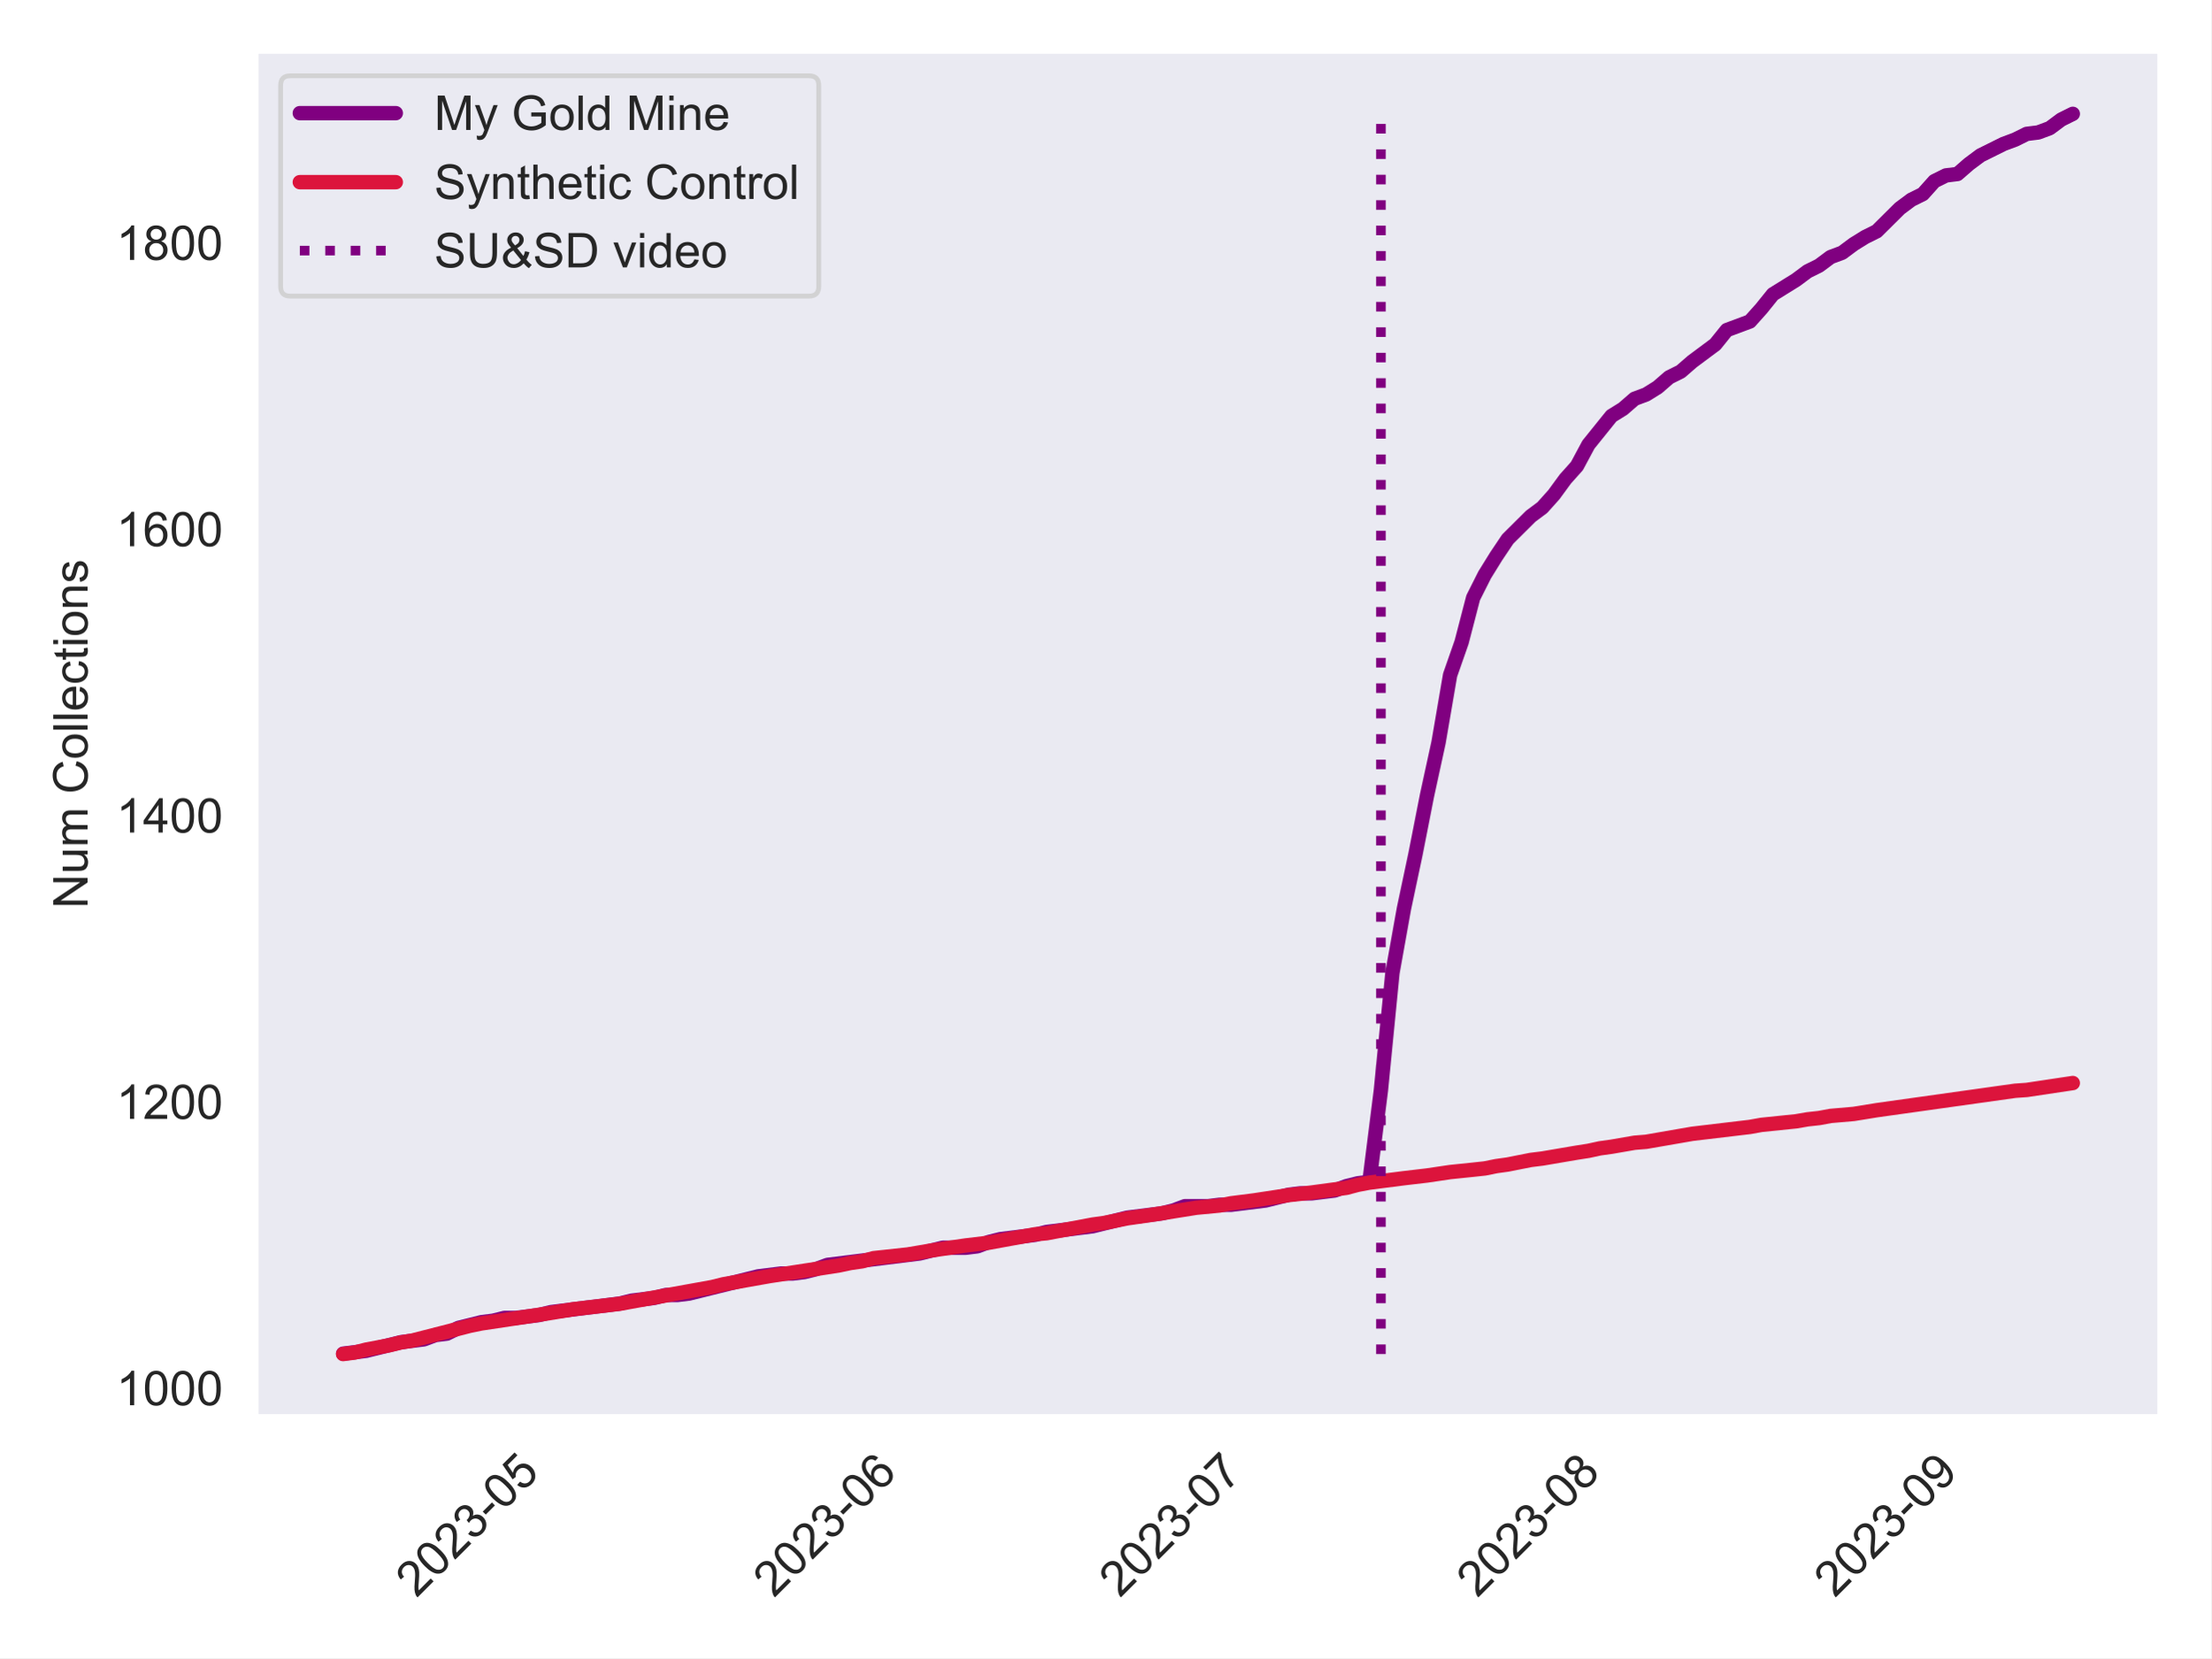
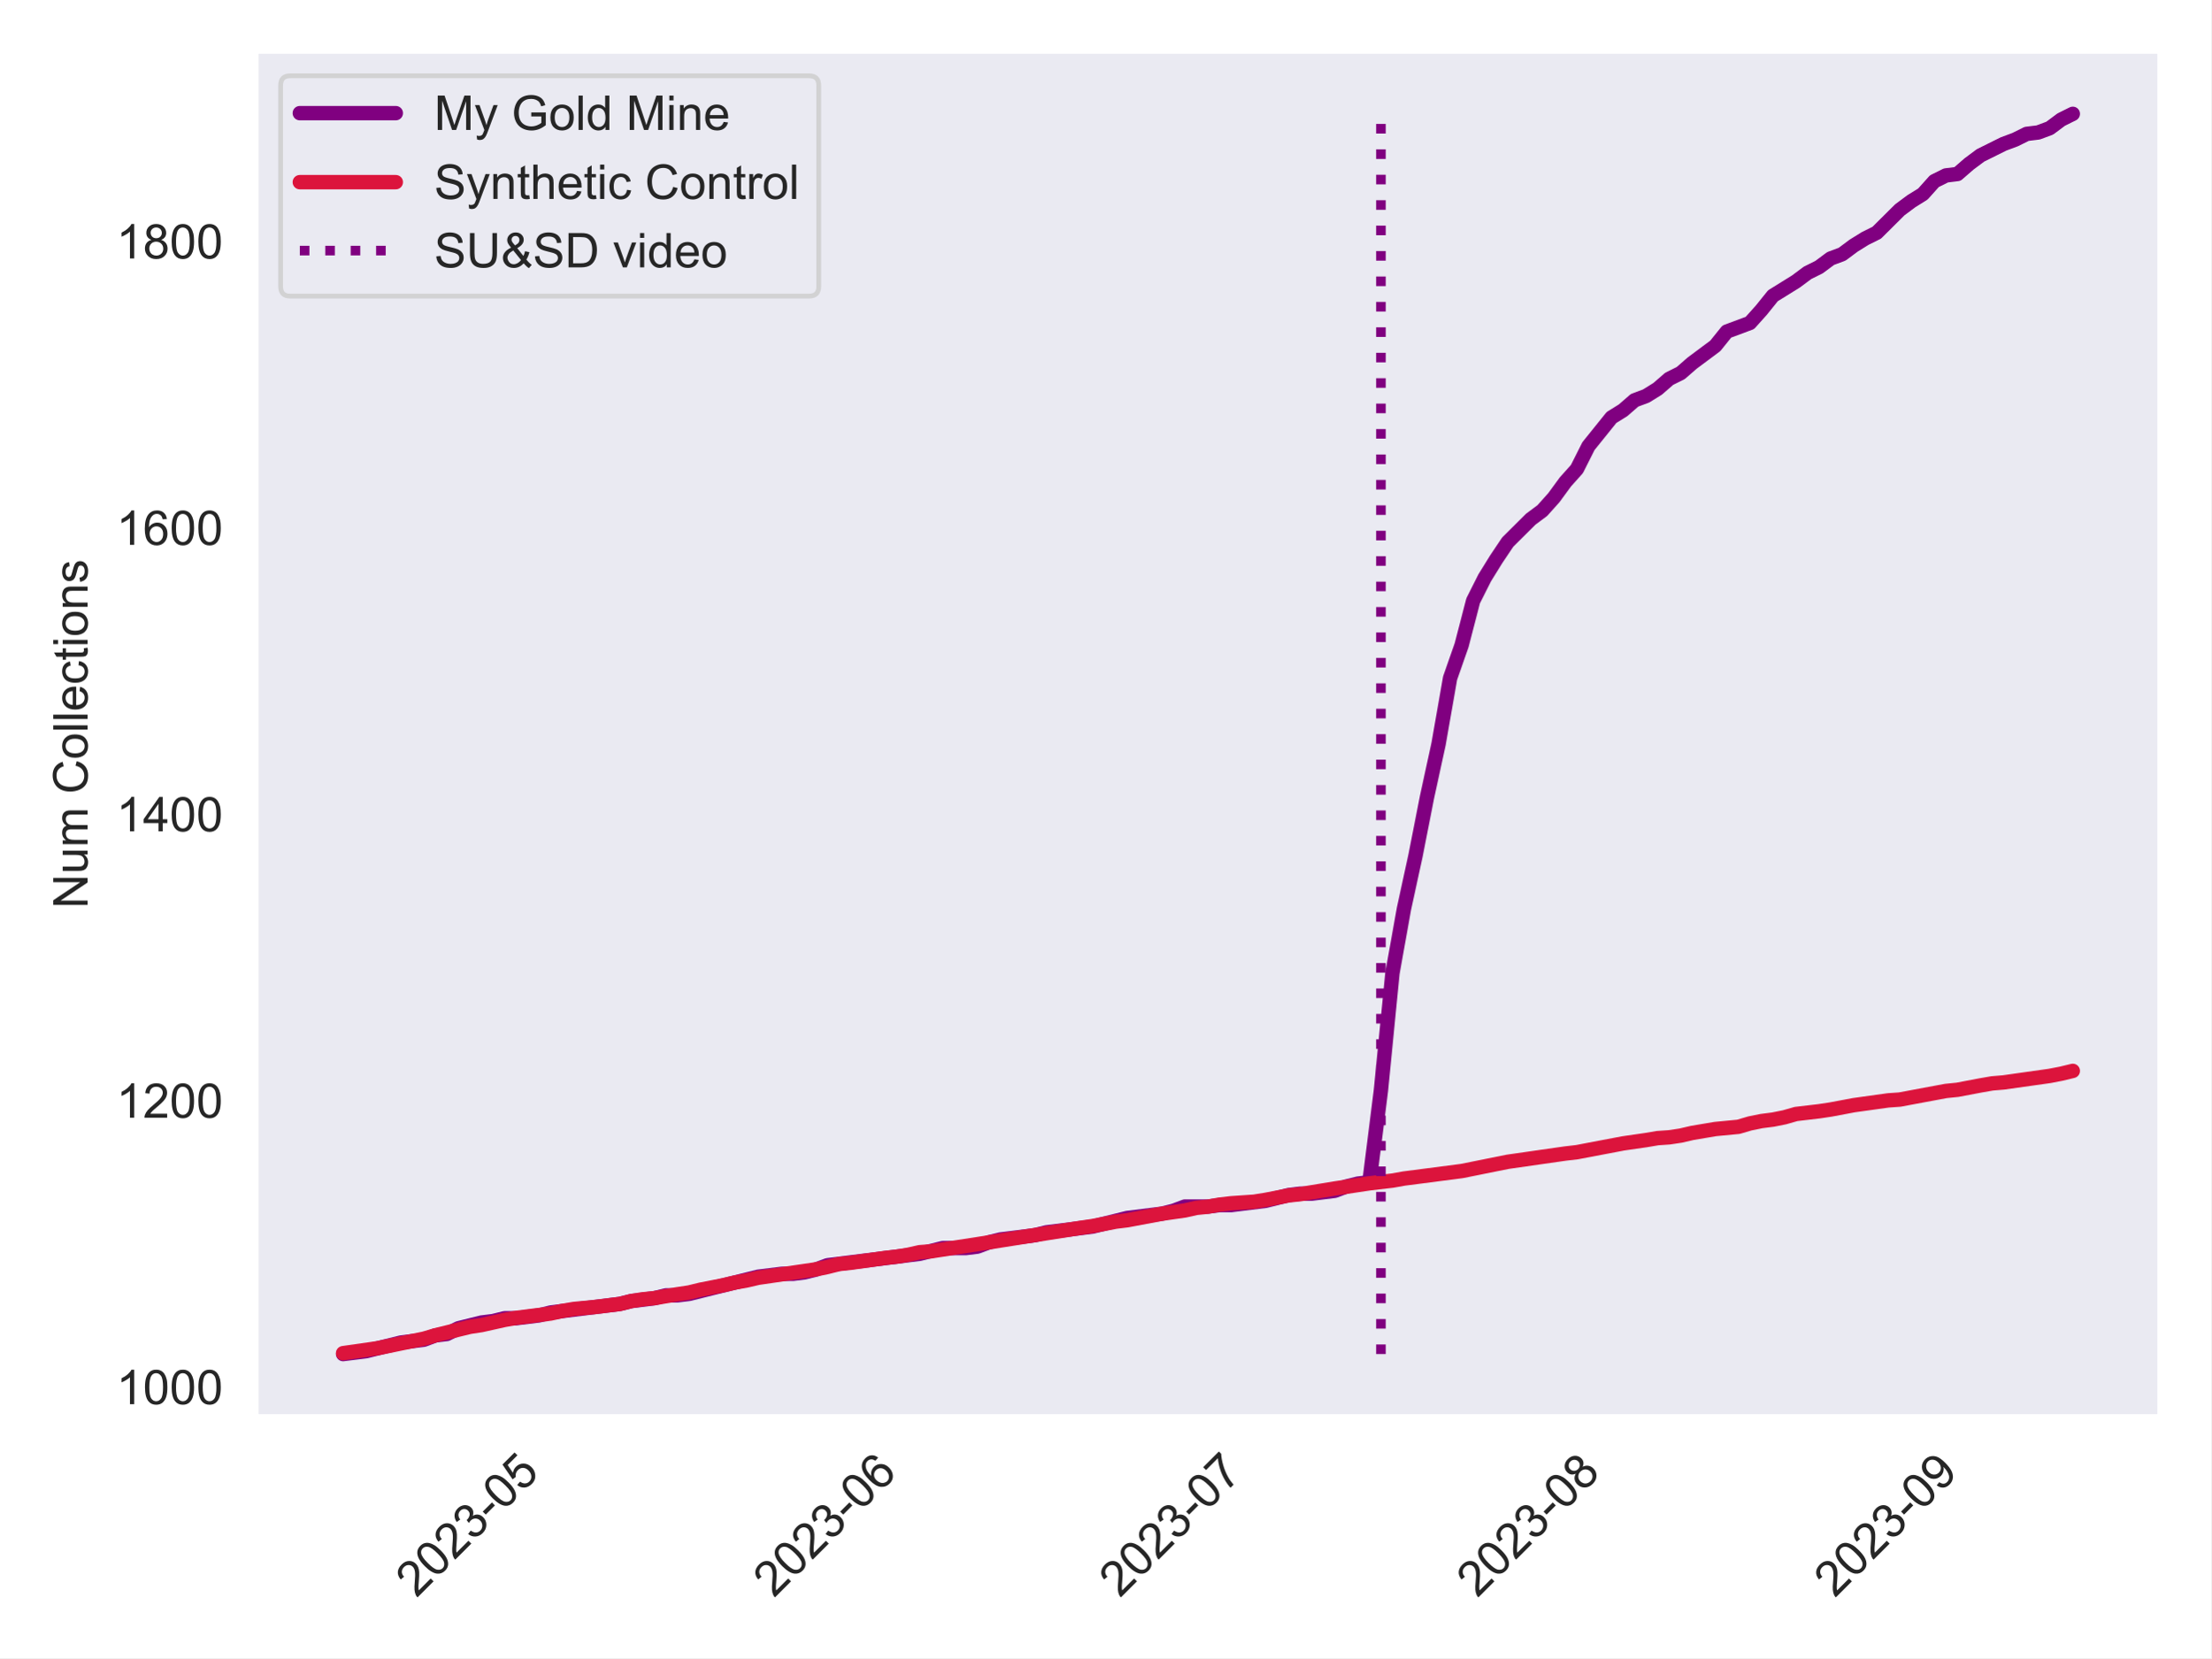
<svg xmlns="http://www.w3.org/2000/svg" xmlns:xlink="http://www.w3.org/1999/xlink" width="460.8pt" height="345.6pt" viewBox="0 0 460.8 345.6" version="1.1">
  <defs>
    <style type="text/css">*{stroke-linejoin: round; stroke-linecap: butt}</style>
  </defs>
  <g id="figure_1">
    <g id="patch_1">
      <path d="M 0 345.6  L 460.8 345.6  L 460.8 0  L 0 0  z " style="fill: #ffffff" />
    </g>
    <g id="axes_1">
      <g id="patch_2">
        <path d="M 53.48 295.153  L 450 295.153  L 450 10.8  L 53.48 10.8  z " style="fill: #eaeaf2" />
      </g>
      <g id="matplotlib.axis_1">
        <g id="xtick_1">
          <g id="text_1">
            <g style="fill: #262626" transform="translate(86.79253 333.1617) rotate(-45) scale(0.1 -0.1)">
              <defs>
                <path id="ArialMT-32" d="M 3222 541  L 3222 0  L 194 0  Q 188 203 259 391  Q 375 700 629 1000  Q 884 1300 1366 1694  Q 2113 2306 2375 2664  Q 2638 3022 2638 3341  Q 2638 3675 2398 3904  Q 2159 4134 1775 4134  Q 1369 4134 1125 3890  Q 881 3647 878 3216  L 300 3275  Q 359 3922 746 4261  Q 1134 4600 1788 4600  Q 2447 4600 2831 4234  Q 3216 3869 3216 3328  Q 3216 3053 3103 2787  Q 2991 2522 2730 2228  Q 2469 1934 1863 1422  Q 1356 997 1212 845  Q 1069 694 975 541  L 3222 541  z " transform="scale(0.015625)" />
                <path id="ArialMT-30" d="M 266 2259  Q 266 3072 433 3567  Q 600 4063 929 4331  Q 1259 4600 1759 4600  Q 2128 4600 2406 4451  Q 2684 4303 2865 4023  Q 3047 3744 3150 3342  Q 3253 2941 3253 2259  Q 3253 1453 3087 958  Q 2922 463 2592 192  Q 2263 -78 1759 -78  Q 1097 -78 719 397  Q 266 969 266 2259  z M 844 2259  Q 844 1131 1108 757  Q 1372 384 1759 384  Q 2147 384 2411 759  Q 2675 1134 2675 2259  Q 2675 3391 2411 3762  Q 2147 4134 1753 4134  Q 1366 4134 1134 3806  Q 844 3388 844 2259  z " transform="scale(0.015625)" />
                <path id="ArialMT-33" d="M 269 1209  L 831 1284  Q 928 806 1161 595  Q 1394 384 1728 384  Q 2125 384 2398 659  Q 2672 934 2672 1341  Q 2672 1728 2419 1979  Q 2166 2231 1775 2231  Q 1616 2231 1378 2169  L 1441 2663  Q 1497 2656 1531 2656  Q 1891 2656 2178 2843  Q 2466 3031 2466 3422  Q 2466 3731 2256 3934  Q 2047 4138 1716 4138  Q 1388 4138 1169 3931  Q 950 3725 888 3313  L 325 3413  Q 428 3978 793 4289  Q 1159 4600 1703 4600  Q 2078 4600 2393 4439  Q 2709 4278 2876 4000  Q 3044 3722 3044 3409  Q 3044 3113 2884 2869  Q 2725 2625 2413 2481  Q 2819 2388 3044 2092  Q 3269 1797 3269 1353  Q 3269 753 2831 336  Q 2394 -81 1725 -81  Q 1122 -81 723 278  Q 325 638 269 1209  z " transform="scale(0.015625)" />
                <path id="ArialMT-2d" d="M 203 1375  L 203 1941  L 1931 1941  L 1931 1375  L 203 1375  z " transform="scale(0.015625)" />
                <path id="ArialMT-35" d="M 266 1200  L 856 1250  Q 922 819 1161 601  Q 1400 384 1738 384  Q 2144 384 2425 690  Q 2706 997 2706 1503  Q 2706 1984 2436 2262  Q 2166 2541 1728 2541  Q 1456 2541 1237 2417  Q 1019 2294 894 2097  L 366 2166  L 809 4519  L 3088 4519  L 3088 3981  L 1259 3981  L 1013 2750  Q 1425 3038 1878 3038  Q 2478 3038 2890 2622  Q 3303 2206 3303 1553  Q 3303 931 2941 478  Q 2500 -78 1738 -78  Q 1113 -78 717 272  Q 322 622 266 1200  z " transform="scale(0.015625)" />
              </defs>
              <use xlink:href="#ArialMT-32" />
              <use xlink:href="#ArialMT-30" x="55.615" />
              <use xlink:href="#ArialMT-32" x="111.23" />
              <use xlink:href="#ArialMT-33" x="166.846" />
              <use xlink:href="#ArialMT-2d" x="222.461" />
              <use xlink:href="#ArialMT-30" x="255.762" />
              <use xlink:href="#ArialMT-35" x="311.377" />
            </g>
          </g>
        </g>
        <g id="xtick_2">
          <g id="text_2">
            <g style="fill: #262626" transform="translate(161.2902 333.1617) rotate(-45) scale(0.1 -0.1)">
              <defs>
                <path id="ArialMT-36" d="M 3184 3459  L 2625 3416  Q 2550 3747 2413 3897  Q 2184 4138 1850 4138  Q 1581 4138 1378 3988  Q 1113 3794 959 3422  Q 806 3050 800 2363  Q 1003 2672 1297 2822  Q 1591 2972 1913 2972  Q 2475 2972 2870 2558  Q 3266 2144 3266 1488  Q 3266 1056 3080 686  Q 2894 316 2569 119  Q 2244 -78 1831 -78  Q 1128 -78 684 439  Q 241 956 241 2144  Q 241 3472 731 4075  Q 1159 4600 1884 4600  Q 2425 4600 2770 4297  Q 3116 3994 3184 3459  z M 888 1484  Q 888 1194 1011 928  Q 1134 663 1356 523  Q 1578 384 1822 384  Q 2178 384 2434 671  Q 2691 959 2691 1453  Q 2691 1928 2437 2201  Q 2184 2475 1800 2475  Q 1419 2475 1153 2201  Q 888 1928 888 1484  z " transform="scale(0.015625)" />
              </defs>
              <use xlink:href="#ArialMT-32" />
              <use xlink:href="#ArialMT-30" x="55.615" />
              <use xlink:href="#ArialMT-32" x="111.23" />
              <use xlink:href="#ArialMT-33" x="166.846" />
              <use xlink:href="#ArialMT-2d" x="222.461" />
              <use xlink:href="#ArialMT-30" x="255.762" />
              <use xlink:href="#ArialMT-36" x="311.377" />
            </g>
          </g>
        </g>
        <g id="xtick_3">
          <g id="text_3">
            <g style="fill: #262626" transform="translate(233.3848 333.1617) rotate(-45) scale(0.1 -0.1)">
              <defs>
                <path id="ArialMT-37" d="M 303 3981  L 303 4522  L 3269 4522  L 3269 4084  Q 2831 3619 2401 2847  Q 1972 2075 1738 1259  Q 1569 684 1522 0  L 944 0  Q 953 541 1156 1306  Q 1359 2072 1739 2783  Q 2119 3494 2547 3981  L 303 3981  z " transform="scale(0.015625)" />
              </defs>
              <use xlink:href="#ArialMT-32" />
              <use xlink:href="#ArialMT-30" x="55.615" />
              <use xlink:href="#ArialMT-32" x="111.23" />
              <use xlink:href="#ArialMT-33" x="166.846" />
              <use xlink:href="#ArialMT-2d" x="222.461" />
              <use xlink:href="#ArialMT-30" x="255.762" />
              <use xlink:href="#ArialMT-37" x="311.377" />
            </g>
          </g>
        </g>
        <g id="xtick_4">
          <g id="text_4">
            <g style="fill: #262626" transform="translate(307.8825 333.1617) rotate(-45) scale(0.1 -0.1)">
              <defs>
                <path id="ArialMT-38" d="M 1131 2484  Q 781 2613 612 2850  Q 444 3088 444 3419  Q 444 3919 803 4259  Q 1163 4600 1759 4600  Q 2359 4600 2725 4251  Q 3091 3903 3091 3403  Q 3091 3084 2923 2848  Q 2756 2613 2416 2484  Q 2838 2347 3058 2040  Q 3278 1734 3278 1309  Q 3278 722 2862 322  Q 2447 -78 1769 -78  Q 1091 -78 675 323  Q 259 725 259 1325  Q 259 1772 486 2073  Q 713 2375 1131 2484  z M 1019 3438  Q 1019 3113 1228 2906  Q 1438 2700 1772 2700  Q 2097 2700 2305 2904  Q 2513 3109 2513 3406  Q 2513 3716 2298 3927  Q 2084 4138 1766 4138  Q 1444 4138 1231 3931  Q 1019 3725 1019 3438  z M 838 1322  Q 838 1081 952 856  Q 1066 631 1291 507  Q 1516 384 1775 384  Q 2178 384 2440 643  Q 2703 903 2703 1303  Q 2703 1709 2433 1975  Q 2163 2241 1756 2241  Q 1359 2241 1098 1978  Q 838 1716 838 1322  z " transform="scale(0.015625)" />
              </defs>
              <use xlink:href="#ArialMT-32" />
              <use xlink:href="#ArialMT-30" x="55.615" />
              <use xlink:href="#ArialMT-32" x="111.23" />
              <use xlink:href="#ArialMT-33" x="166.846" />
              <use xlink:href="#ArialMT-2d" x="222.461" />
              <use xlink:href="#ArialMT-30" x="255.762" />
              <use xlink:href="#ArialMT-38" x="311.377" />
            </g>
          </g>
        </g>
        <g id="xtick_5">
          <g id="text_5">
            <g style="fill: #262626" transform="translate(382.3802 333.1617) rotate(-45) scale(0.1 -0.1)">
              <defs>
                <path id="ArialMT-39" d="M 350 1059  L 891 1109  Q 959 728 1153 556  Q 1347 384 1650 384  Q 1909 384 2104 503  Q 2300 622 2425 820  Q 2550 1019 2634 1356  Q 2719 1694 2719 2044  Q 2719 2081 2716 2156  Q 2547 1888 2255 1720  Q 1963 1553 1622 1553  Q 1053 1553 659 1965  Q 266 2378 266 3053  Q 266 3750 677 4175  Q 1088 4600 1706 4600  Q 2153 4600 2523 4359  Q 2894 4119 3086 3673  Q 3278 3228 3278 2384  Q 3278 1506 3087 986  Q 2897 466 2520 194  Q 2144 -78 1638 -78  Q 1100 -78 759 220  Q 419 519 350 1059  z M 2653 3081  Q 2653 3566 2395 3850  Q 2138 4134 1775 4134  Q 1400 4134 1122 3828  Q 844 3522 844 3034  Q 844 2597 1108 2323  Q 1372 2050 1759 2050  Q 2150 2050 2401 2323  Q 2653 2597 2653 3081  z " transform="scale(0.015625)" />
              </defs>
              <use xlink:href="#ArialMT-32" />
              <use xlink:href="#ArialMT-30" x="55.615" />
              <use xlink:href="#ArialMT-32" x="111.23" />
              <use xlink:href="#ArialMT-33" x="166.846" />
              <use xlink:href="#ArialMT-2d" x="222.461" />
              <use xlink:href="#ArialMT-30" x="255.762" />
              <use xlink:href="#ArialMT-39" x="311.377" />
            </g>
          </g>
        </g>
      </g>
      <g id="matplotlib.axis_2">
        <g id="ytick_1">
          <g id="text_6">
-             <g style="fill: #262626" transform="translate(24.23625 292.8938) scale(0.1 -0.1)">
+             <g style="fill: #262626" transform="translate(24.23625 292.6722) scale(0.1 -0.1)">
              <defs>
                <path id="ArialMT-31" d="M 2384 0  L 1822 0  L 1822 3584  Q 1619 3391 1289 3197  Q 959 3003 697 2906  L 697 3450  Q 1169 3672 1522 3987  Q 1875 4303 2022 4600  L 2384 4600  L 2384 0  z " transform="scale(0.015625)" />
              </defs>
              <use xlink:href="#ArialMT-31" />
              <use xlink:href="#ArialMT-30" x="55.615" />
              <use xlink:href="#ArialMT-30" x="111.23" />
              <use xlink:href="#ArialMT-30" x="166.846" />
            </g>
          </g>
        </g>
        <g id="ytick_2">
          <g id="text_7">
-             <g style="fill: #262626" transform="translate(24.23625 233.2107) scale(0.1 -0.1)">
+             <g style="fill: #262626" transform="translate(24.23625 232.9718) scale(0.1 -0.1)">
              <use xlink:href="#ArialMT-31" />
              <use xlink:href="#ArialMT-32" x="55.615" />
              <use xlink:href="#ArialMT-30" x="111.23" />
              <use xlink:href="#ArialMT-30" x="166.846" />
            </g>
          </g>
        </g>
        <g id="ytick_3">
          <g id="text_8">
-             <g style="fill: #262626" transform="translate(24.23625 173.5276) scale(0.1 -0.1)">
+             <g style="fill: #262626" transform="translate(24.23625 173.2715) scale(0.1 -0.1)">
              <defs>
                <path id="ArialMT-34" d="M 2069 0  L 2069 1097  L 81 1097  L 81 1613  L 2172 4581  L 2631 4581  L 2631 1613  L 3250 1613  L 3250 1097  L 2631 1097  L 2631 0  L 2069 0  z M 2069 1613  L 2069 3678  L 634 1613  L 2069 1613  z " transform="scale(0.015625)" />
              </defs>
              <use xlink:href="#ArialMT-31" />
              <use xlink:href="#ArialMT-34" x="55.615" />
              <use xlink:href="#ArialMT-30" x="111.23" />
              <use xlink:href="#ArialMT-30" x="166.846" />
            </g>
          </g>
        </g>
        <g id="ytick_4">
          <g id="text_9">
-             <g style="fill: #262626" transform="translate(24.23625 113.8445) scale(0.1 -0.1)">
+             <g style="fill: #262626" transform="translate(24.23625 113.5711) scale(0.1 -0.1)">
              <use xlink:href="#ArialMT-31" />
              <use xlink:href="#ArialMT-36" x="55.615" />
              <use xlink:href="#ArialMT-30" x="111.23" />
              <use xlink:href="#ArialMT-30" x="166.846" />
            </g>
          </g>
        </g>
        <g id="ytick_5">
          <g id="text_10">
-             <g style="fill: #262626" transform="translate(24.23625 54.16143) scale(0.1 -0.1)">
+             <g style="fill: #262626" transform="translate(24.23625 53.8707) scale(0.1 -0.1)">
              <use xlink:href="#ArialMT-31" />
              <use xlink:href="#ArialMT-38" x="55.615" />
              <use xlink:href="#ArialMT-30" x="111.23" />
              <use xlink:href="#ArialMT-30" x="166.846" />
            </g>
          </g>
        </g>
        <g id="text_11">
          <g style="fill: #262626" transform="translate(18.24875 189.3764) rotate(-90) scale(0.1 -0.1)">
            <defs>
              <path id="ArialMT-4e" d="M 488 0  L 488 4581  L 1109 4581  L 3516 984  L 3516 4581  L 4097 4581  L 4097 0  L 3475 0  L 1069 3600  L 1069 0  L 488 0  z " transform="scale(0.015625)" />
              <path id="ArialMT-75" d="M 2597 0  L 2597 488  Q 2209 -75 1544 -75  Q 1250 -75 995 37  Q 741 150 617 320  Q 494 491 444 738  Q 409 903 409 1263  L 409 3319  L 972 3319  L 972 1478  Q 972 1038 1006 884  Q 1059 663 1231 536  Q 1403 409 1656 409  Q 1909 409 2131 539  Q 2353 669 2445 892  Q 2538 1116 2538 1541  L 2538 3319  L 3100 3319  L 3100 0  L 2597 0  z " transform="scale(0.015625)" />
              <path id="ArialMT-6d" d="M 422 0  L 422 3319  L 925 3319  L 925 2853  Q 1081 3097 1340 3245  Q 1600 3394 1931 3394  Q 2300 3394 2536 3241  Q 2772 3088 2869 2813  Q 3263 3394 3894 3394  Q 4388 3394 4653 3120  Q 4919 2847 4919 2278  L 4919 0  L 4359 0  L 4359 2091  Q 4359 2428 4304 2576  Q 4250 2725 4106 2815  Q 3963 2906 3769 2906  Q 3419 2906 3187 2673  Q 2956 2441 2956 1928  L 2956 0  L 2394 0  L 2394 2156  Q 2394 2531 2256 2718  Q 2119 2906 1806 2906  Q 1569 2906 1367 2781  Q 1166 2656 1075 2415  Q 984 2175 984 1722  L 984 0  L 422 0  z " transform="scale(0.015625)" />
              <path id="ArialMT-20" transform="scale(0.015625)" />
              <path id="ArialMT-43" d="M 3763 1606  L 4369 1453  Q 4178 706 3683 314  Q 3188 -78 2472 -78  Q 1731 -78 1267 223  Q 803 525 561 1097  Q 319 1669 319 2325  Q 319 3041 592 3573  Q 866 4106 1370 4382  Q 1875 4659 2481 4659  Q 3169 4659 3637 4309  Q 4106 3959 4291 3325  L 3694 3184  Q 3534 3684 3231 3912  Q 2928 4141 2469 4141  Q 1941 4141 1586 3887  Q 1231 3634 1087 3207  Q 944 2781 944 2328  Q 944 1744 1114 1308  Q 1284 872 1643 656  Q 2003 441 2422 441  Q 2931 441 3284 734  Q 3638 1028 3763 1606  z " transform="scale(0.015625)" />
              <path id="ArialMT-6f" d="M 213 1659  Q 213 2581 725 3025  Q 1153 3394 1769 3394  Q 2453 3394 2887 2945  Q 3322 2497 3322 1706  Q 3322 1066 3130 698  Q 2938 331 2570 128  Q 2203 -75 1769 -75  Q 1072 -75 642 372  Q 213 819 213 1659  z M 791 1659  Q 791 1022 1069 705  Q 1347 388 1769 388  Q 2188 388 2466 706  Q 2744 1025 2744 1678  Q 2744 2294 2464 2611  Q 2184 2928 1769 2928  Q 1347 2928 1069 2612  Q 791 2297 791 1659  z " transform="scale(0.015625)" />
              <path id="ArialMT-6c" d="M 409 0  L 409 4581  L 972 4581  L 972 0  L 409 0  z " transform="scale(0.015625)" />
              <path id="ArialMT-65" d="M 2694 1069  L 3275 997  Q 3138 488 2766 206  Q 2394 -75 1816 -75  Q 1088 -75 661 373  Q 234 822 234 1631  Q 234 2469 665 2931  Q 1097 3394 1784 3394  Q 2450 3394 2872 2941  Q 3294 2488 3294 1666  Q 3294 1616 3291 1516  L 816 1516  Q 847 969 1125 678  Q 1403 388 1819 388  Q 2128 388 2347 550  Q 2566 713 2694 1069  z M 847 1978  L 2700 1978  Q 2663 2397 2488 2606  Q 2219 2931 1791 2931  Q 1403 2931 1139 2672  Q 875 2413 847 1978  z " transform="scale(0.015625)" />
              <path id="ArialMT-63" d="M 2588 1216  L 3141 1144  Q 3050 572 2676 248  Q 2303 -75 1759 -75  Q 1078 -75 664 370  Q 250 816 250 1647  Q 250 2184 428 2587  Q 606 2991 970 3192  Q 1334 3394 1763 3394  Q 2303 3394 2647 3120  Q 2991 2847 3088 2344  L 2541 2259  Q 2463 2594 2264 2762  Q 2066 2931 1784 2931  Q 1359 2931 1093 2626  Q 828 2322 828 1663  Q 828 994 1084 691  Q 1341 388 1753 388  Q 2084 388 2306 591  Q 2528 794 2588 1216  z " transform="scale(0.015625)" />
              <path id="ArialMT-74" d="M 1650 503  L 1731 6  Q 1494 -44 1306 -44  Q 1000 -44 831 53  Q 663 150 594 308  Q 525 466 525 972  L 525 2881  L 113 2881  L 113 3319  L 525 3319  L 525 4141  L 1084 4478  L 1084 3319  L 1650 3319  L 1650 2881  L 1084 2881  L 1084 941  Q 1084 700 1114 631  Q 1144 563 1211 522  Q 1278 481 1403 481  Q 1497 481 1650 503  z " transform="scale(0.015625)" />
              <path id="ArialMT-69" d="M 425 3934  L 425 4581  L 988 4581  L 988 3934  L 425 3934  z M 425 0  L 425 3319  L 988 3319  L 988 0  L 425 0  z " transform="scale(0.015625)" />
              <path id="ArialMT-6e" d="M 422 0  L 422 3319  L 928 3319  L 928 2847  Q 1294 3394 1984 3394  Q 2284 3394 2536 3286  Q 2788 3178 2913 3003  Q 3038 2828 3088 2588  Q 3119 2431 3119 2041  L 3119 0  L 2556 0  L 2556 2019  Q 2556 2363 2490 2533  Q 2425 2703 2258 2804  Q 2091 2906 1866 2906  Q 1506 2906 1245 2678  Q 984 2450 984 1813  L 984 0  L 422 0  z " transform="scale(0.015625)" />
              <path id="ArialMT-73" d="M 197 991  L 753 1078  Q 800 744 1014 566  Q 1228 388 1613 388  Q 2000 388 2187 545  Q 2375 703 2375 916  Q 2375 1106 2209 1216  Q 2094 1291 1634 1406  Q 1016 1563 777 1677  Q 538 1791 414 1992  Q 291 2194 291 2438  Q 291 2659 392 2848  Q 494 3038 669 3163  Q 800 3259 1026 3326  Q 1253 3394 1513 3394  Q 1903 3394 2198 3281  Q 2494 3169 2634 2976  Q 2775 2784 2828 2463  L 2278 2388  Q 2241 2644 2061 2787  Q 1881 2931 1553 2931  Q 1166 2931 1000 2803  Q 834 2675 834 2503  Q 834 2394 903 2306  Q 972 2216 1119 2156  Q 1203 2125 1616 2013  Q 2213 1853 2448 1751  Q 2684 1650 2818 1456  Q 2953 1263 2953 975  Q 2953 694 2789 445  Q 2625 197 2315 61  Q 2006 -75 1616 -75  Q 969 -75 630 194  Q 291 463 197 991  z " transform="scale(0.015625)" />
            </defs>
            <use xlink:href="#ArialMT-4e" />
            <use xlink:href="#ArialMT-75" x="72.217" />
            <use xlink:href="#ArialMT-6d" x="127.832" />
            <use xlink:href="#ArialMT-20" x="211.133" />
            <use xlink:href="#ArialMT-43" x="238.916" />
            <use xlink:href="#ArialMT-6f" x="311.133" />
            <use xlink:href="#ArialMT-6c" x="366.748" />
            <use xlink:href="#ArialMT-6c" x="388.965" />
            <use xlink:href="#ArialMT-65" x="411.182" />
            <use xlink:href="#ArialMT-63" x="466.797" />
            <use xlink:href="#ArialMT-74" x="516.797" />
            <use xlink:href="#ArialMT-69" x="544.58" />
            <use xlink:href="#ArialMT-6f" x="566.797" />
            <use xlink:href="#ArialMT-6e" x="622.412" />
            <use xlink:href="#ArialMT-73" x="678.027" />
          </g>
        </g>
      </g>
      <g id="PolyCollection_1" />
      <g id="PolyCollection_2" />
      <g id="line2d_1">
-         <path d="M 71.504 282.153  L 76.31 281.556  L 83.519 279.766  L 88.326 279.169  L 90.729 278.274  L 93.132 277.975  L 95.535 276.781  L 100.341 275.588  L 102.745 275.289  L 105.148 274.693  L 107.551 274.693  L 112.357 274.096  L 114.76 273.499  L 129.179 271.708  L 131.582 271.112  L 136.389 270.515  L 138.792 269.918  L 141.195 269.918  L 143.598 269.62  L 158.017 266.039  L 162.823 265.442  L 165.227 265.442  L 167.63 265.143  L 170.033 264.546  L 172.436 263.651  L 191.661 261.264  L 196.468 260.07  L 201.274 260.07  L 203.677 259.772  L 206.08 258.877  L 208.483 258.28  L 215.693 257.384  L 218.096 256.788  L 227.708 255.594  L 234.918 253.803  L 242.127 252.908  L 244.531 252.311  L 246.934 251.416  L 251.74 251.416  L 254.143 251.118  L 256.546 251.118  L 263.756 250.222  L 268.562 249.029  L 270.965 248.73  L 273.368 248.73  L 278.175 248.134  L 280.578 247.238  L 282.981 246.642  L 285.384 246.343  L 287.787 227.245  L 290.19 202.774  L 292.594 189.346  L 294.997 178.006  L 297.4 165.771  L 299.803 154.73  L 302.206 140.704  L 304.609 133.84  L 307.012 124.59  L 309.416 119.815  L 311.819 115.936  L 314.222 112.355  L 319.028 107.58  L 321.431 105.789  L 323.835 103.104  L 326.238 99.821  L 328.641 97.135  L 331.044 92.659  L 335.85 86.691  L 338.253 85.199  L 340.657 83.11  L 343.06 82.215  L 345.463 80.722  L 347.866 78.634  L 350.269 77.44  L 352.672 75.351  L 357.479 71.77  L 359.882 68.786  L 364.688 66.995  L 367.091 64.31  L 369.494 61.325  L 374.301 58.341  L 376.704 56.551  L 379.107 55.357  L 381.51 53.567  L 383.913 52.671  L 386.316 50.881  L 388.72 49.389  L 391.123 48.195  L 395.929 43.421  L 398.332 41.63  L 400.735 40.436  L 403.139 37.751  L 405.542 36.557  L 407.945 36.259  L 410.348 34.17  L 412.751 32.379  L 417.557 29.992  L 419.961 29.097  L 422.364 27.903  L 424.767 27.605  L 427.17 26.709  L 429.573 24.919  L 431.976 23.725  L 431.976 23.725  " clip-path="url(#p86084ee1c4)" style="fill: none; stroke: #800080; stroke-width: 3; stroke-linecap: round" />
+         <path d="M 71.504 282.228  L 76.31 281.631  L 83.519 279.84  L 88.326 279.243  L 90.729 278.347  L 93.132 278.049  L 95.535 276.855  L 100.341 275.661  L 102.745 275.362  L 105.148 274.765  L 107.551 274.765  L 112.357 274.168  L 114.76 273.571  L 129.179 271.78  L 131.582 271.183  L 136.389 270.586  L 138.792 269.989  L 141.195 269.989  L 143.598 269.691  L 158.017 266.109  L 162.823 265.512  L 165.227 265.512  L 167.63 265.213  L 170.033 264.616  L 172.436 263.721  L 191.661 261.333  L 196.468 260.139  L 201.274 260.139  L 203.677 259.84  L 206.08 258.945  L 208.483 258.348  L 215.693 257.452  L 218.096 256.855  L 227.708 255.661  L 234.918 253.87  L 242.127 252.975  L 244.531 252.378  L 246.934 251.482  L 251.74 251.482  L 254.143 251.184  L 256.546 251.184  L 263.756 250.288  L 268.562 249.094  L 270.965 248.796  L 273.368 248.796  L 278.175 248.199  L 280.578 247.303  L 282.981 246.706  L 285.384 246.408  L 287.787 227.303  L 290.19 202.826  L 292.594 189.394  L 294.997 178.349  L 297.4 166.111  L 299.803 155.066  L 302.206 141.335  L 304.609 134.469  L 307.012 125.216  L 309.416 120.44  L 311.819 116.559  L 314.222 112.977  L 319.028 108.201  L 321.431 106.41  L 323.835 103.724  L 326.238 100.44  L 328.641 97.754  L 331.044 92.978  L 335.85 87.008  L 338.253 85.515  L 340.657 83.426  L 343.06 82.53  L 345.463 81.037  L 347.866 78.948  L 350.269 77.754  L 352.672 75.664  L 357.479 72.082  L 359.882 69.097  L 364.688 67.306  L 367.091 64.62  L 369.494 61.635  L 374.301 58.65  L 376.704 56.859  L 379.107 55.665  L 381.51 53.874  L 383.913 52.978  L 386.316 51.187  L 388.72 49.695  L 391.123 48.501  L 395.929 43.725  L 398.332 41.934  L 400.735 40.441  L 403.139 37.755  L 405.542 36.561  L 407.945 36.262  L 410.348 34.173  L 412.751 32.382  L 417.557 29.994  L 419.961 29.098  L 422.364 27.904  L 424.767 27.606  L 427.17 26.71  L 429.573 24.919  L 431.976 23.725  L 431.976 23.725  " clip-path="url(#pae14333cc7)" style="fill: none; stroke: #800080; stroke-width: 3; stroke-linecap: round" />
      </g>
      <g id="line2d_2">
-         <path d="M 71.504 282.228  L 73.907 281.917  L 76.31 281.302  L 81.116 280.404  L 83.519 279.816  L 85.923 279.42  L 97.938 276.338  L 100.341 275.848  L 112.357 274.042  L 119.567 272.877  L 129.179 271.745  L 148.404 268.269  L 150.808 267.676  L 160.42 265.973  L 174.839 263.76  L 177.242 263.25  L 179.645 262.907  L 182.049 262.244  L 189.258 261.466  L 194.064 260.646  L 201.274 259.594  L 206.08 259.02  L 215.693 257.264  L 218.096 257.055  L 227.708 255.239  L 230.112 254.912  L 234.918 253.945  L 239.724 253.258  L 249.337 251.729  L 254.143 251.272  L 256.546 250.81  L 261.353 250.201  L 268.562 249.101  L 273.368 248.563  L 280.578 247.587  L 282.981 246.954  L 285.384 246.5  L 292.594 245.578  L 297.4 245.014  L 302.206 244.301  L 307.012 243.805  L 309.416 243.544  L 311.819 243.059  L 314.222 242.724  L 319.028 241.771  L 321.431 241.474  L 328.641 240.246  L 331.044 239.871  L 333.447 239.35  L 335.85 239.017  L 340.657 238.183  L 343.06 237.989  L 352.672 236.321  L 364.688 234.892  L 367.091 234.459  L 374.301 233.719  L 376.704 233.304  L 379.107 233.041  L 381.51 232.596  L 386.316 232.18  L 391.123 231.401  L 419.961 227.351  L 422.364 227.184  L 431.976 225.741  L 431.976 225.741  " clip-path="url(#p86084ee1c4)" style="fill: none; stroke: #dc143c; stroke-width: 3; stroke-linecap: round" />
+         <path d="M 71.504 282.041  L 78.713 281.011  L 88.326 279.034  L 90.729 278.324  L 95.535 277.139  L 97.938 276.553  L 100.341 276.19  L 105.148 275.114  L 107.551 274.694  L 114.76 273.78  L 117.164 273.251  L 119.567 272.838  L 124.373 272.383  L 129.179 271.789  L 131.582 271.184  L 133.986 270.808  L 136.389 270.572  L 141.195 269.76  L 143.598 269.4  L 146.001 268.813  L 150.808 267.873  L 153.211 267.311  L 155.614 266.89  L 158.017 266.331  L 170.033 264.573  L 172.436 264.08  L 174.839 263.469  L 177.242 263.215  L 184.452 262.201  L 186.855 261.935  L 189.258 261.539  L 191.661 260.997  L 194.064 260.815  L 198.871 260.069  L 203.677 259.328  L 225.305 255.905  L 227.708 255.552  L 232.515 254.634  L 234.918 254.34  L 242.127 252.984  L 246.934 252.298  L 249.337 251.759  L 251.74 251.513  L 254.143 251.083  L 256.546 250.804  L 261.353 250.474  L 263.756 250.088  L 268.562 249.164  L 270.965 248.909  L 278.175 247.72  L 285.384 246.64  L 290.19 246.077  L 292.594 245.647  L 304.609 244.087  L 314.222 242.154  L 326.238 240.43  L 328.641 240.15  L 338.253 238.324  L 343.06 237.628  L 345.463 237.219  L 347.866 237.055  L 350.269 236.696  L 352.672 236.138  L 357.479 235.325  L 362.285 234.866  L 364.688 234.158  L 367.091 233.668  L 369.494 233.362  L 371.898 232.879  L 374.301 232.19  L 379.107 231.627  L 381.51 231.265  L 386.316 230.359  L 393.526 229.353  L 395.929 229.183  L 405.542 227.389  L 407.945 227.148  L 412.751 226.235  L 415.154 225.814  L 417.557 225.613  L 427.17 224.253  L 429.573 223.79  L 431.976 223.211  L 431.976 223.211  " clip-path="url(#pae14333cc7)" style="fill: none; stroke: #dc143c; stroke-width: 3; stroke-linecap: round" />
      </g>
      <g id="LineCollection_1">
-         <path d="M 287.787 282.228  L 287.787 23.725  " clip-path="url(#p86084ee1c4)" style="fill: none; stroke-dasharray: 2,3.3; stroke-dashoffset: 0; stroke: #800080; stroke-width: 2" />
+         <path d="M 287.787 282.228  L 287.787 23.725  " clip-path="url(#pae14333cc7)" style="fill: none; stroke-dasharray: 2,3.3; stroke-dashoffset: 0; stroke: #800080; stroke-width: 2" />
      </g>
      <g id="patch_3">
        <path d="M 53.48 295.153  L 53.48 10.8  " style="fill: none; stroke: #ffffff; stroke-width: 0.8; stroke-linejoin: miter; stroke-linecap: square" />
      </g>
      <g id="patch_4">
        <path d="M 450 295.153  L 450 10.8  " style="fill: none; stroke: #ffffff; stroke-width: 0.8; stroke-linejoin: miter; stroke-linecap: square" />
      </g>
      <g id="patch_5">
        <path d="M 53.48 295.153  L 450 295.153  " style="fill: none; stroke: #ffffff; stroke-width: 0.8; stroke-linejoin: miter; stroke-linecap: square" />
      </g>
      <g id="patch_6">
        <path d="M 53.48 10.8  L 450 10.8  " style="fill: none; stroke: #ffffff; stroke-width: 0.8; stroke-linejoin: miter; stroke-linecap: square" />
      </g>
      <g id="legend_1">
        <g id="patch_7">
          <path d="M 60.48 61.714  L 168.624 61.714  Q 170.624 61.714 170.624 59.714  L 170.624 17.8  Q 170.624 15.8 168.624 15.8  L 60.48 15.8  Q 58.48 15.8 58.48 17.8  L 58.48 59.714  Q 58.48 61.714 60.48 61.714  z " style="fill: #eaeaf2; opacity: 0.8; stroke: #cccccc; stroke-linejoin: miter" />
        </g>
        <g id="line2d_3">
          <path d="M 62.48 23.58  L 72.48 23.58  L 82.48 23.58  " style="fill: none; stroke: #800080; stroke-width: 3; stroke-linecap: round" />
        </g>
        <g id="text_12">
          <g style="fill: #262626" transform="translate(90.48 27.07969) scale(0.1 -0.1)">
            <defs>
              <path id="ArialMT-4d" d="M 475 0  L 475 4581  L 1388 4581  L 2472 1338  Q 2622 884 2691 659  Q 2769 909 2934 1394  L 4031 4581  L 4847 4581  L 4847 0  L 4263 0  L 4263 3834  L 2931 0  L 2384 0  L 1059 3900  L 1059 0  L 475 0  z " transform="scale(0.015625)" />
              <path id="ArialMT-79" d="M 397 -1278  L 334 -750  Q 519 -800 656 -800  Q 844 -800 956 -737  Q 1069 -675 1141 -563  Q 1194 -478 1313 -144  Q 1328 -97 1363 -6  L 103 3319  L 709 3319  L 1400 1397  Q 1534 1031 1641 628  Q 1738 1016 1872 1384  L 2581 3319  L 3144 3319  L 1881 -56  Q 1678 -603 1566 -809  Q 1416 -1088 1222 -1217  Q 1028 -1347 759 -1347  Q 597 -1347 397 -1278  z " transform="scale(0.015625)" />
              <path id="ArialMT-47" d="M 2638 1797  L 2638 2334  L 4578 2338  L 4578 638  Q 4131 281 3656 101  Q 3181 -78 2681 -78  Q 2006 -78 1454 211  Q 903 500 622 1047  Q 341 1594 341 2269  Q 341 2938 620 3517  Q 900 4097 1425 4378  Q 1950 4659 2634 4659  Q 3131 4659 3532 4498  Q 3934 4338 4162 4050  Q 4391 3763 4509 3300  L 3963 3150  Q 3859 3500 3706 3700  Q 3553 3900 3268 4020  Q 2984 4141 2638 4141  Q 2222 4141 1919 4014  Q 1616 3888 1430 3681  Q 1244 3475 1141 3228  Q 966 2803 966 2306  Q 966 1694 1177 1281  Q 1388 869 1791 669  Q 2194 469 2647 469  Q 3041 469 3416 620  Q 3791 772 3984 944  L 3984 1797  L 2638 1797  z " transform="scale(0.015625)" />
              <path id="ArialMT-64" d="M 2575 0  L 2575 419  Q 2259 -75 1647 -75  Q 1250 -75 917 144  Q 584 363 401 755  Q 219 1147 219 1656  Q 219 2153 384 2558  Q 550 2963 881 3178  Q 1213 3394 1622 3394  Q 1922 3394 2156 3267  Q 2391 3141 2538 2938  L 2538 4581  L 3097 4581  L 3097 0  L 2575 0  z M 797 1656  Q 797 1019 1065 703  Q 1334 388 1700 388  Q 2069 388 2326 689  Q 2584 991 2584 1609  Q 2584 2291 2321 2609  Q 2059 2928 1675 2928  Q 1300 2928 1048 2622  Q 797 2316 797 1656  z " transform="scale(0.015625)" />
            </defs>
            <use xlink:href="#ArialMT-4d" />
            <use xlink:href="#ArialMT-79" x="83.301" />
            <use xlink:href="#ArialMT-20" x="133.301" />
            <use xlink:href="#ArialMT-47" x="161.084" />
            <use xlink:href="#ArialMT-6f" x="238.867" />
            <use xlink:href="#ArialMT-6c" x="294.482" />
            <use xlink:href="#ArialMT-64" x="316.699" />
            <use xlink:href="#ArialMT-20" x="372.314" />
            <use xlink:href="#ArialMT-4d" x="400.098" />
            <use xlink:href="#ArialMT-69" x="483.398" />
            <use xlink:href="#ArialMT-6e" x="505.615" />
            <use xlink:href="#ArialMT-65" x="561.23" />
          </g>
        </g>
        <g id="line2d_4">
          <path d="M 62.48 37.964  L 72.48 37.964  L 82.48 37.964  " style="fill: none; stroke: #dc143c; stroke-width: 3; stroke-linecap: round" />
        </g>
        <g id="text_13">
          <g style="fill: #262626" transform="translate(90.48 41.46406) scale(0.1 -0.1)">
            <defs>
              <path id="ArialMT-53" d="M 288 1472  L 859 1522  Q 900 1178 1048 958  Q 1197 738 1509 602  Q 1822 466 2213 466  Q 2559 466 2825 569  Q 3091 672 3220 851  Q 3350 1031 3350 1244  Q 3350 1459 3225 1620  Q 3100 1781 2813 1891  Q 2628 1963 1997 2114  Q 1366 2266 1113 2400  Q 784 2572 623 2826  Q 463 3081 463 3397  Q 463 3744 659 4045  Q 856 4347 1234 4503  Q 1613 4659 2075 4659  Q 2584 4659 2973 4495  Q 3363 4331 3572 4012  Q 3781 3694 3797 3291  L 3216 3247  Q 3169 3681 2898 3903  Q 2628 4125 2100 4125  Q 1550 4125 1298 3923  Q 1047 3722 1047 3438  Q 1047 3191 1225 3031  Q 1400 2872 2139 2705  Q 2878 2538 3153 2413  Q 3553 2228 3743 1945  Q 3934 1663 3934 1294  Q 3934 928 3725 604  Q 3516 281 3123 101  Q 2731 -78 2241 -78  Q 1619 -78 1198 103  Q 778 284 539 648  Q 300 1013 288 1472  z " transform="scale(0.015625)" />
              <path id="ArialMT-68" d="M 422 0  L 422 4581  L 984 4581  L 984 2938  Q 1378 3394 1978 3394  Q 2347 3394 2619 3248  Q 2891 3103 3008 2847  Q 3125 2591 3125 2103  L 3125 0  L 2563 0  L 2563 2103  Q 2563 2525 2380 2717  Q 2197 2909 1863 2909  Q 1613 2909 1392 2779  Q 1172 2650 1078 2428  Q 984 2206 984 1816  L 984 0  L 422 0  z " transform="scale(0.015625)" />
              <path id="ArialMT-72" d="M 416 0  L 416 3319  L 922 3319  L 922 2816  Q 1116 3169 1280 3281  Q 1444 3394 1641 3394  Q 1925 3394 2219 3213  L 2025 2691  Q 1819 2813 1613 2813  Q 1428 2813 1281 2702  Q 1134 2591 1072 2394  Q 978 2094 978 1738  L 978 0  L 416 0  z " transform="scale(0.015625)" />
            </defs>
            <use xlink:href="#ArialMT-53" />
            <use xlink:href="#ArialMT-79" x="66.699" />
            <use xlink:href="#ArialMT-6e" x="116.699" />
            <use xlink:href="#ArialMT-74" x="172.314" />
            <use xlink:href="#ArialMT-68" x="200.098" />
            <use xlink:href="#ArialMT-65" x="255.713" />
            <use xlink:href="#ArialMT-74" x="311.328" />
            <use xlink:href="#ArialMT-69" x="339.111" />
            <use xlink:href="#ArialMT-63" x="361.328" />
            <use xlink:href="#ArialMT-20" x="411.328" />
            <use xlink:href="#ArialMT-43" x="439.111" />
            <use xlink:href="#ArialMT-6f" x="511.328" />
            <use xlink:href="#ArialMT-6e" x="566.943" />
            <use xlink:href="#ArialMT-74" x="622.559" />
            <use xlink:href="#ArialMT-72" x="650.342" />
            <use xlink:href="#ArialMT-6f" x="683.643" />
            <use xlink:href="#ArialMT-6c" x="739.258" />
          </g>
        </g>
        <g id="line2d_5">
          <path d="M 62.48 52.227  L 82.48 52.227  " style="fill: none; stroke-dasharray: 2,3.3; stroke-dashoffset: 0; stroke: #800080; stroke-width: 2" />
        </g>
        <g id="text_14">
          <g style="fill: #262626" transform="translate(90.48 55.72656) scale(0.1 -0.1)">
            <defs>
              <path id="ArialMT-55" d="M 3500 4581  L 4106 4581  L 4106 1934  Q 4106 1244 3950 837  Q 3794 431 3386 176  Q 2978 -78 2316 -78  Q 1672 -78 1262 144  Q 853 366 678 786  Q 503 1206 503 1934  L 503 4581  L 1109 4581  L 1109 1938  Q 1109 1341 1220 1058  Q 1331 775 1601 622  Q 1872 469 2263 469  Q 2931 469 3215 772  Q 3500 1075 3500 1938  L 3500 4581  z " transform="scale(0.015625)" />
              <path id="ArialMT-26" d="M 3041 541  Q 2763 231 2434 76  Q 2106 -78 1725 -78  Q 1022 -78 609 397  Q 275 784 275 1263  Q 275 1688 548 2030  Q 822 2372 1366 2631  Q 1056 2988 953 3209  Q 850 3431 850 3638  Q 850 4050 1173 4354  Q 1497 4659 1988 4659  Q 2456 4659 2754 4371  Q 3053 4084 3053 3681  Q 3053 3028 2188 2566  L 3009 1519  Q 3150 1794 3228 2156  L 3813 2031  Q 3663 1431 3406 1044  Q 3722 625 4122 341  L 3744 -106  Q 3403 113 3041 541  z M 1897 2928  Q 2263 3144 2370 3306  Q 2478 3469 2478 3666  Q 2478 3900 2329 4048  Q 2181 4197 1959 4197  Q 1731 4197 1579 4050  Q 1428 3903 1428 3691  Q 1428 3584 1483 3467  Q 1538 3350 1647 3219  L 1897 2928  z M 2688 984  L 1656 2263  Q 1200 1991 1040 1758  Q 881 1525 881 1297  Q 881 1019 1103 719  Q 1325 419 1731 419  Q 1984 419 2254 576  Q 2525 734 2688 984  z " transform="scale(0.015625)" />
              <path id="ArialMT-44" d="M 494 0  L 494 4581  L 2072 4581  Q 2606 4581 2888 4516  Q 3281 4425 3559 4188  Q 3922 3881 4101 3404  Q 4281 2928 4281 2316  Q 4281 1794 4159 1391  Q 4038 988 3847 723  Q 3656 459 3429 307  Q 3203 156 2883 78  Q 2563 0 2147 0  L 494 0  z M 1100 541  L 2078 541  Q 2531 541 2789 625  Q 3047 709 3200 863  Q 3416 1078 3536 1442  Q 3656 1806 3656 2325  Q 3656 3044 3420 3430  Q 3184 3816 2847 3947  Q 2603 4041 2063 4041  L 1100 4041  L 1100 541  z " transform="scale(0.015625)" />
              <path id="ArialMT-76" d="M 1344 0  L 81 3319  L 675 3319  L 1388 1331  Q 1503 1009 1600 663  Q 1675 925 1809 1294  L 2547 3319  L 3125 3319  L 1869 0  L 1344 0  z " transform="scale(0.015625)" />
            </defs>
            <use xlink:href="#ArialMT-53" />
            <use xlink:href="#ArialMT-55" x="66.699" />
            <use xlink:href="#ArialMT-26" x="138.916" />
            <use xlink:href="#ArialMT-53" x="205.615" />
            <use xlink:href="#ArialMT-44" x="272.314" />
            <use xlink:href="#ArialMT-20" x="344.531" />
            <use xlink:href="#ArialMT-76" x="372.314" />
            <use xlink:href="#ArialMT-69" x="422.314" />
            <use xlink:href="#ArialMT-64" x="444.531" />
            <use xlink:href="#ArialMT-65" x="500.146" />
            <use xlink:href="#ArialMT-6f" x="555.762" />
          </g>
        </g>
      </g>
    </g>
  </g>
  <defs>
-     <clipPath id="p86084ee1c4">
+     <clipPath id="pae14333cc7">
      <rect x="53.48" y="10.8" width="396.52" height="284.353" />
    </clipPath>
  </defs>
</svg>
